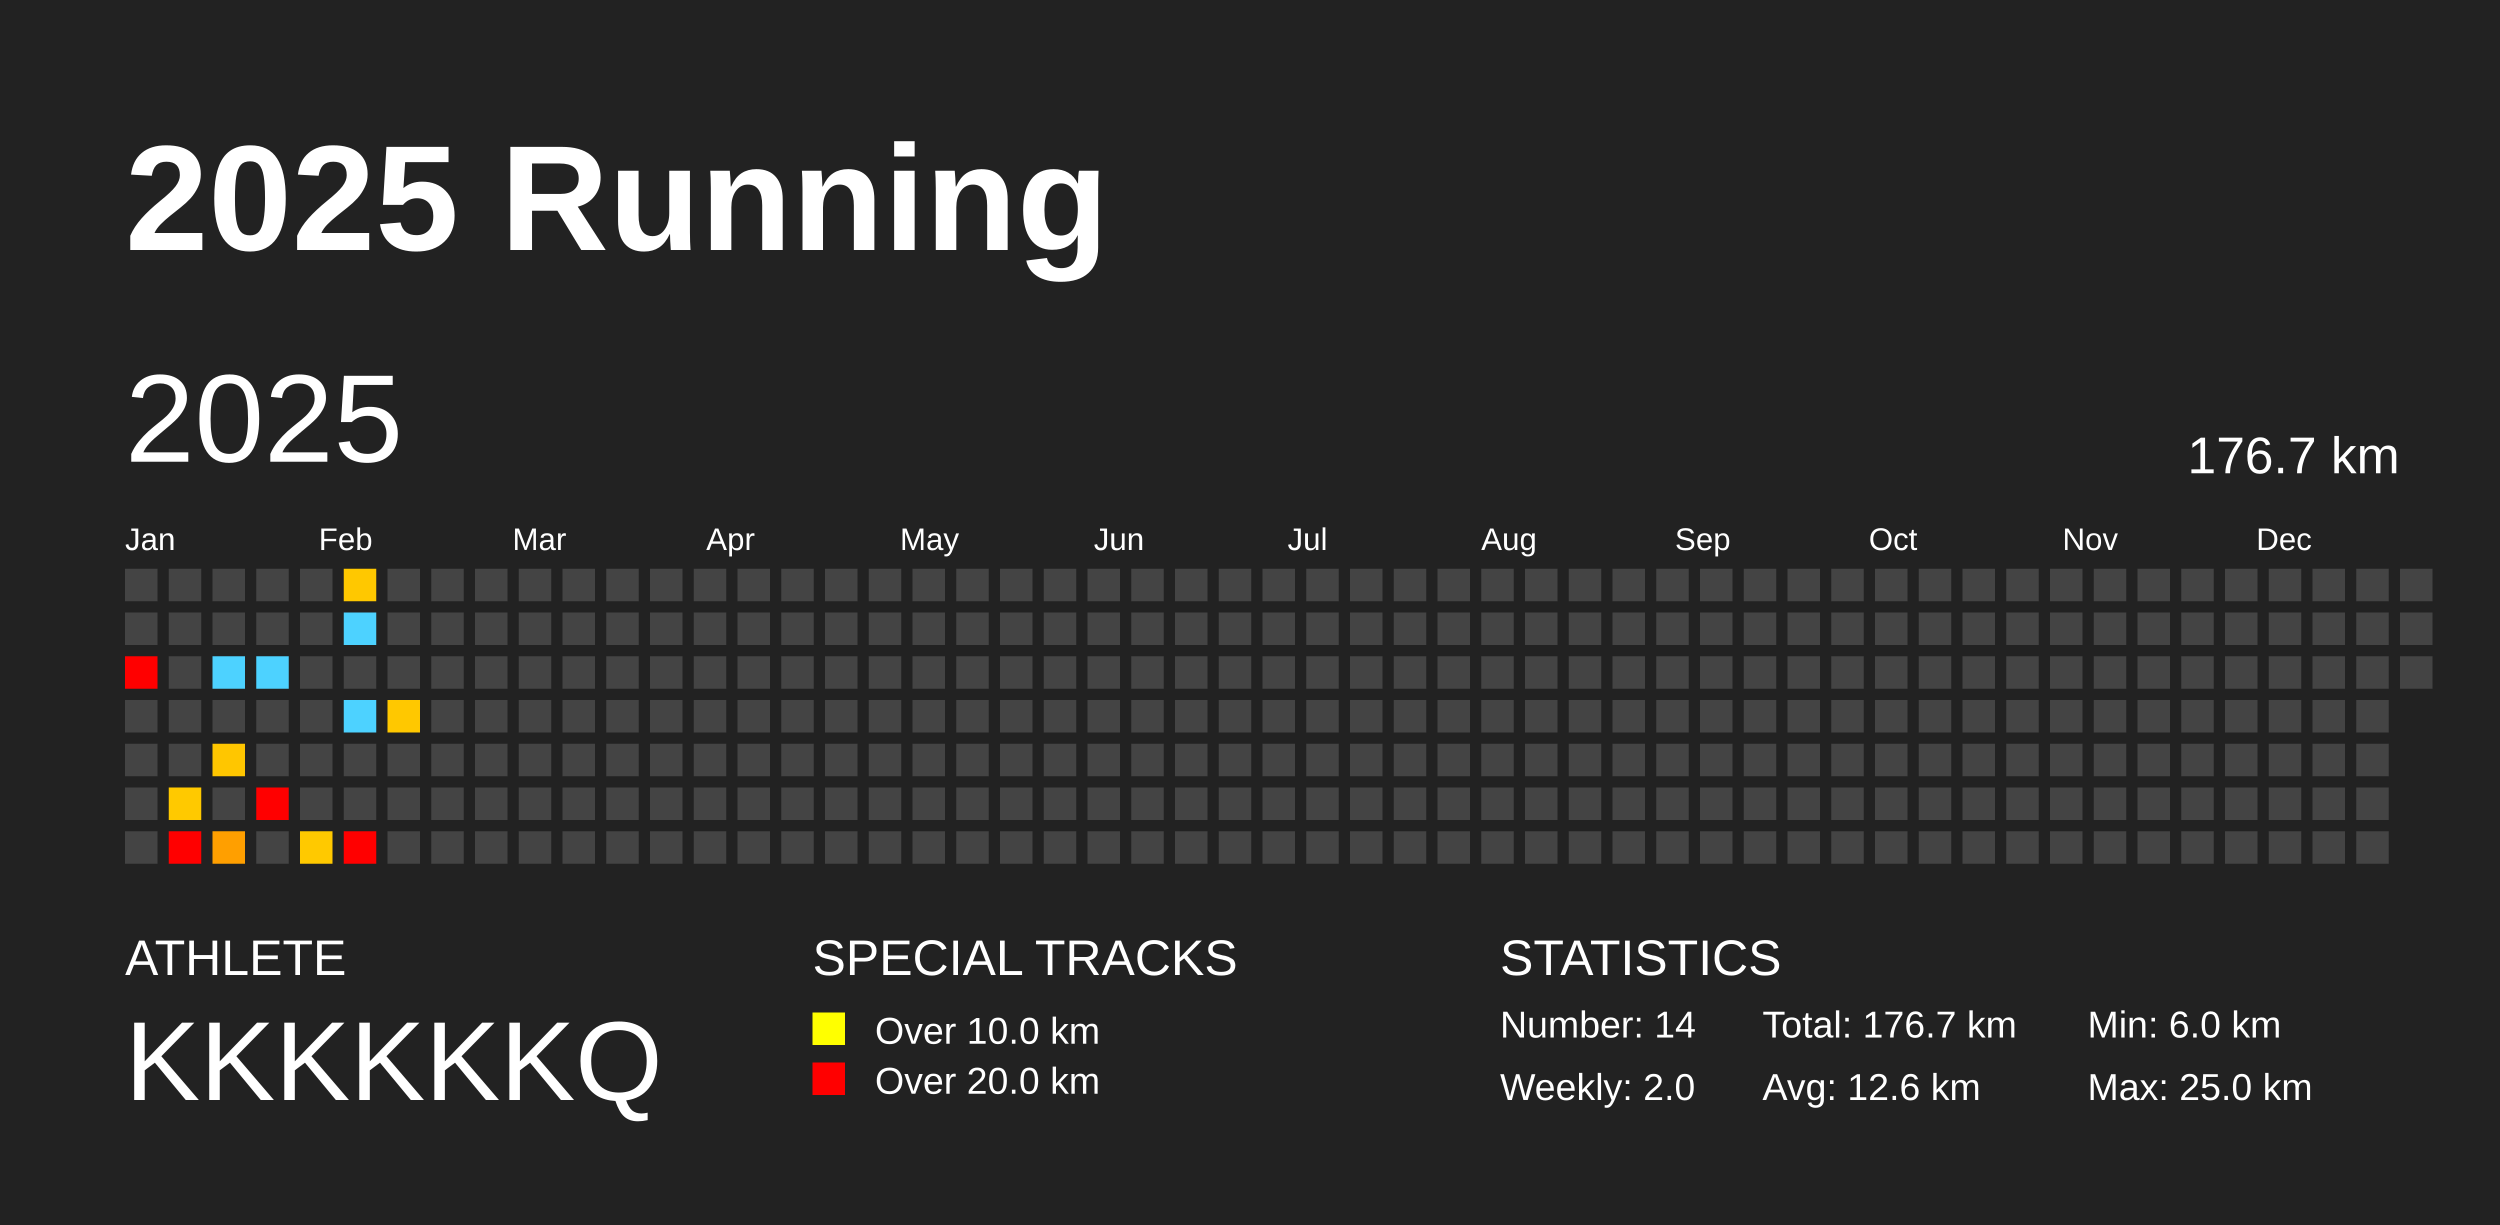
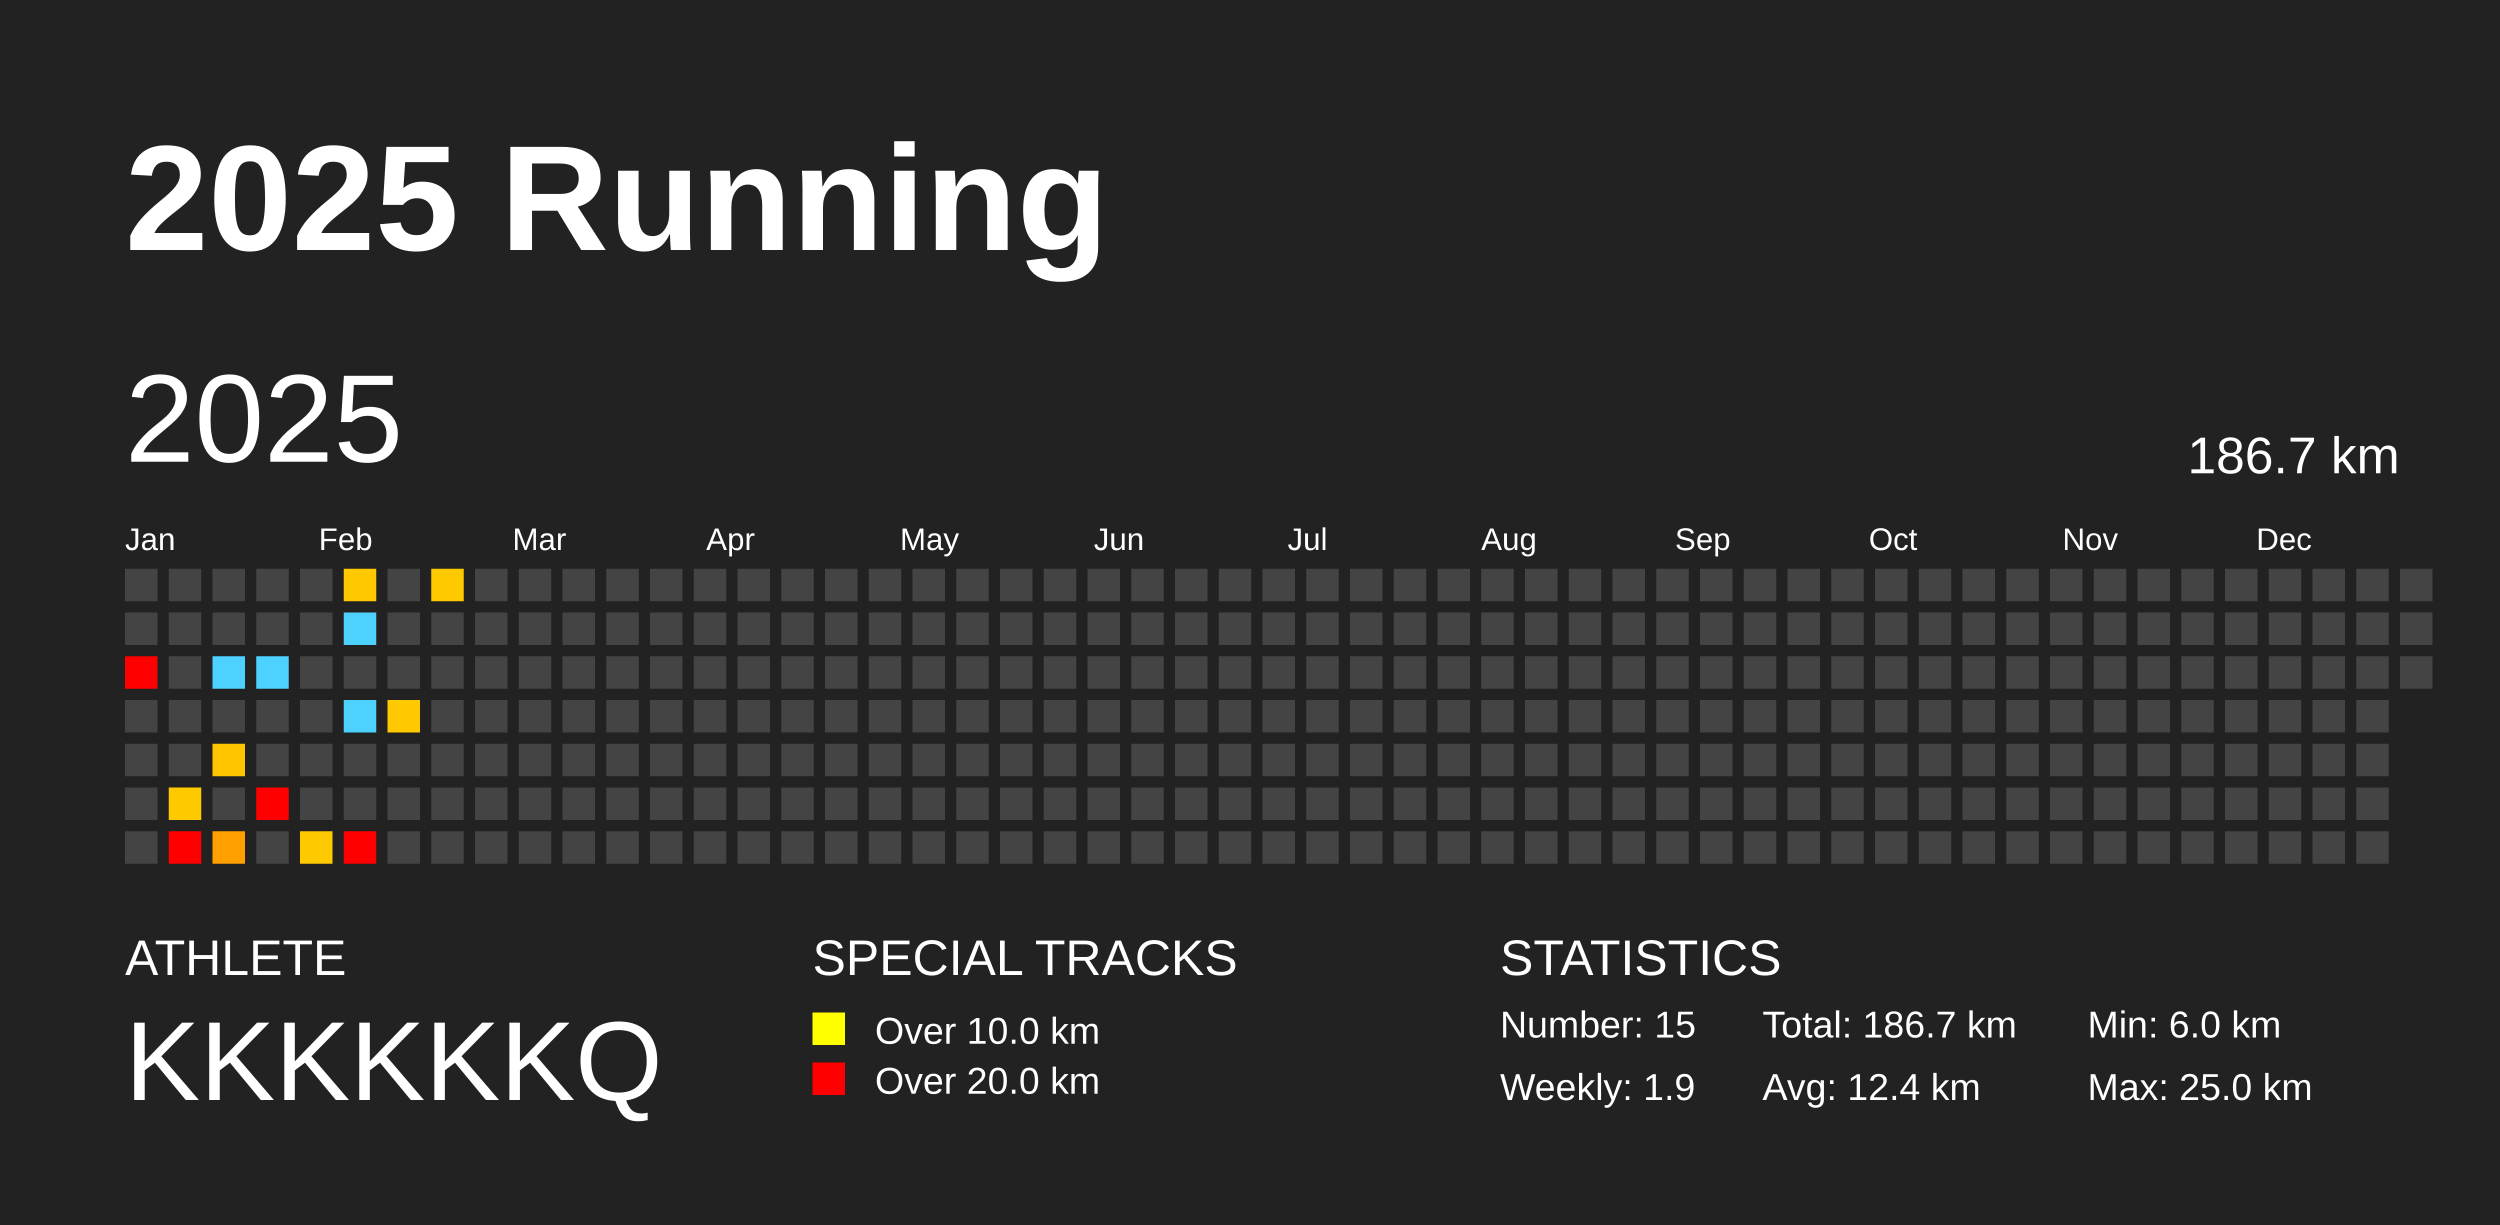
<svg xmlns="http://www.w3.org/2000/svg" baseProfile="full" height="98mm" version="1.1" viewBox="0,0,200,98" width="200mm">
  <defs />
  <rect fill="#222222" height="98" width="200" x="0" y="0" />
  <text fill="#FFFFFF" style="font-size:12px; font-family:Arial; font-weight:bold;" x="10" y="20">2025 Running</text>
  <text fill="#FFFFFF" style="font-size:4px; font-family:Arial" x="10" y="78">ATHLETE</text>
  <text fill="#FFFFFF" style="font-size:9px; font-family:Arial" x="10" y="88">KKKKKKQ</text>
  <text fill="#FFFFFF" style="font-size:4px; font-family:Arial" x="65" y="78">SPECIAL TRACKS</text>
  <rect fill="yellow" height="2.6" width="2.6" x="65" y="81" />
  <text fill="#FFFFFF" style="font-size:3px; font-family:Arial" x="70" y="83.5">Over 10.0 km</text>
  <rect fill="red" height="2.6" width="2.6" x="65" y="85" />
  <text fill="#FFFFFF" style="font-size:3px; font-family:Arial" x="70" y="87.5">Over 20.0 km</text>
  <text fill="#FFFFFF" style="font-size:4px; font-family:Arial" x="120" y="78">STATISTICS</text>
-   <text fill="#FFFFFF" style="font-size:3px; font-family:Arial" x="120" y="83">Number: 14</text>
-   <text fill="#FFFFFF" style="font-size:3px; font-family:Arial" x="120" y="88">Weekly: 2.0</text>
-   <text fill="#FFFFFF" style="font-size:3px; font-family:Arial" x="141" y="83">Total: 176.7 km</text>
-   <text fill="#FFFFFF" style="font-size:3px; font-family:Arial" x="141" y="88">Avg: 12.6 km</text>
+   <text fill="#FFFFFF" style="font-size:3px; font-family:Arial" x="120" y="83">Number: 15</text>
+   <text fill="#FFFFFF" style="font-size:3px; font-family:Arial" x="120" y="88">Weekly: 1.9</text>
+   <text fill="#FFFFFF" style="font-size:3px; font-family:Arial" x="141" y="83">Total: 186.7 km</text>
+   <text fill="#FFFFFF" style="font-size:3px; font-family:Arial" x="141" y="88">Avg: 12.4 km</text>
  <text fill="#FFFFFF" style="font-size:3px; font-family:Arial" x="167" y="83">Min: 6.0 km</text>
  <text fill="#FFFFFF" style="font-size:3px; font-family:Arial" x="167" y="88">Max: 25.0 km</text>
  <text dominant-baseline="hanging" fill="#FFFFFF" style="font-size:10.0px; font-family:Arial;" x="10" y="30">2025</text>
-   <text dominant-baseline="hanging" fill="#FFFFFF" style="font-size:4.125px; font-family:Arial;" x="175" y="35">176.7 km</text>
+   <text dominant-baseline="hanging" fill="#FFFFFF" style="font-size:4.125px; font-family:Arial;" x="175" y="35">186.7 km</text>
  <text fill="#FFFFFF" style="font-size:2.5px; font-family:Arial" x="10.0" y="44">Jan</text>
  <text fill="#FFFFFF" style="font-size:2.5px; font-family:Arial" x="25.5" y="44">Feb</text>
  <text fill="#FFFFFF" style="font-size:2.5px; font-family:Arial" x="41.0" y="44">Mar</text>
  <text fill="#FFFFFF" style="font-size:2.5px; font-family:Arial" x="56.5" y="44">Apr</text>
  <text fill="#FFFFFF" style="font-size:2.5px; font-family:Arial" x="72.0" y="44">May</text>
  <text fill="#FFFFFF" style="font-size:2.5px; font-family:Arial" x="87.5" y="44">Jun</text>
  <text fill="#FFFFFF" style="font-size:2.5px; font-family:Arial" x="103.0" y="44">Jul</text>
  <text fill="#FFFFFF" style="font-size:2.5px; font-family:Arial" x="118.5" y="44">Aug</text>
  <text fill="#FFFFFF" style="font-size:2.5px; font-family:Arial" x="134.0" y="44">Sep</text>
  <text fill="#FFFFFF" style="font-size:2.5px; font-family:Arial" x="149.5" y="44">Oct</text>
  <text fill="#FFFFFF" style="font-size:2.5px; font-family:Arial" x="165.0" y="44">Nov</text>
  <text fill="#FFFFFF" style="font-size:2.5px; font-family:Arial" x="180.5" y="44">Dec</text>
  <rect fill="#444444" height="2.6" width="2.6" x="10.0" y="45.5" />
  <rect fill="#444444" height="2.6" width="2.6" x="10.0" y="49.0" />
  <rect fill="red" height="2.6" width="2.6" x="10.0" y="52.5" />
  <rect fill="#444444" height="2.6" width="2.6" x="10.0" y="56.0" />
  <rect fill="#444444" height="2.6" width="2.6" x="10.0" y="59.5" />
  <rect fill="#444444" height="2.6" width="2.6" x="10.0" y="63.0" />
  <rect fill="#444444" height="2.6" width="2.6" x="10.0" y="66.5" />
  <rect fill="#444444" height="2.6" width="2.6" x="13.5" y="45.5" />
  <rect fill="#444444" height="2.6" width="2.6" x="13.5" y="49.0" />
  <rect fill="#444444" height="2.6" width="2.6" x="13.5" y="52.5" />
  <rect fill="#444444" height="2.6" width="2.6" x="13.5" y="56.0" />
  <rect fill="#444444" height="2.6" width="2.6" x="13.5" y="59.5" />
  <rect fill="#ffc900" height="2.6" width="2.6" x="13.5" y="63.0" />
  <rect fill="red" height="2.6" width="2.6" x="13.5" y="66.5" />
  <rect fill="#444444" height="2.6" width="2.6" x="17.0" y="45.5" />
  <rect fill="#444444" height="2.6" width="2.6" x="17.0" y="49.0" />
  <rect fill="#4dd2ff" height="2.6" width="2.6" x="17.0" y="52.5" />
  <rect fill="#444444" height="2.6" width="2.6" x="17.0" y="56.0" />
  <rect fill="#ffc600" height="2.6" width="2.6" x="17.0" y="59.5" />
  <rect fill="#444444" height="2.6" width="2.6" x="17.0" y="63.0" />
  <rect fill="#ff9f00" height="2.6" width="2.6" x="17.0" y="66.5" />
  <rect fill="#444444" height="2.6" width="2.6" x="20.5" y="45.5" />
  <rect fill="#444444" height="2.6" width="2.6" x="20.5" y="49.0" />
  <rect fill="#4dd2ff" height="2.6" width="2.6" x="20.5" y="52.5" />
  <rect fill="#444444" height="2.6" width="2.6" x="20.5" y="56.0" />
  <rect fill="#444444" height="2.6" width="2.6" x="20.5" y="59.5" />
  <rect fill="red" height="2.6" width="2.6" x="20.5" y="63.0" />
  <rect fill="#444444" height="2.6" width="2.6" x="20.5" y="66.5" />
  <rect fill="#444444" height="2.6" width="2.6" x="24.0" y="45.5" />
  <rect fill="#444444" height="2.6" width="2.6" x="24.0" y="49.0" />
  <rect fill="#444444" height="2.6" width="2.6" x="24.0" y="52.5" />
  <rect fill="#444444" height="2.6" width="2.6" x="24.0" y="56.0" />
  <rect fill="#444444" height="2.6" width="2.6" x="24.0" y="59.5" />
  <rect fill="#444444" height="2.6" width="2.6" x="24.0" y="63.0" />
  <rect fill="#ffc900" height="2.6" width="2.6" x="24.0" y="66.5" />
  <rect fill="#ffc800" height="2.6" width="2.6" x="27.5" y="45.5" />
  <rect fill="#4dd2ff" height="2.6" width="2.6" x="27.5" y="49.0" />
  <rect fill="#444444" height="2.6" width="2.6" x="27.5" y="52.5" />
  <rect fill="#4dd2ff" height="2.6" width="2.6" x="27.5" y="56.0" />
  <rect fill="#444444" height="2.6" width="2.6" x="27.5" y="59.5" />
  <rect fill="#444444" height="2.6" width="2.6" x="27.5" y="63.0" />
  <rect fill="red" height="2.6" width="2.6" x="27.5" y="66.5" />
  <rect fill="#444444" height="2.6" width="2.6" x="31.0" y="45.5" />
  <rect fill="#444444" height="2.6" width="2.6" x="31.0" y="49.0" />
  <rect fill="#444444" height="2.6" width="2.6" x="31.0" y="52.5" />
  <rect fill="#ffc800" height="2.6" width="2.6" x="31.0" y="56.0" />
  <rect fill="#444444" height="2.6" width="2.6" x="31.0" y="59.5" />
  <rect fill="#444444" height="2.6" width="2.6" x="31.0" y="63.0" />
  <rect fill="#444444" height="2.6" width="2.6" x="31.0" y="66.5" />
-   <rect fill="#444444" height="2.6" width="2.6" x="34.5" y="45.5" />
+   <rect fill="#ffc900" height="2.6" width="2.6" x="34.5" y="45.5" />
  <rect fill="#444444" height="2.6" width="2.6" x="34.5" y="49.0" />
  <rect fill="#444444" height="2.6" width="2.6" x="34.5" y="52.5" />
  <rect fill="#444444" height="2.6" width="2.6" x="34.5" y="56.0" />
  <rect fill="#444444" height="2.6" width="2.6" x="34.5" y="59.5" />
  <rect fill="#444444" height="2.6" width="2.6" x="34.5" y="63.0" />
  <rect fill="#444444" height="2.6" width="2.6" x="34.5" y="66.5" />
  <rect fill="#444444" height="2.6" width="2.6" x="38.0" y="45.5" />
  <rect fill="#444444" height="2.6" width="2.6" x="38.0" y="49.0" />
  <rect fill="#444444" height="2.6" width="2.6" x="38.0" y="52.5" />
  <rect fill="#444444" height="2.6" width="2.6" x="38.0" y="56.0" />
  <rect fill="#444444" height="2.6" width="2.6" x="38.0" y="59.5" />
  <rect fill="#444444" height="2.6" width="2.6" x="38.0" y="63.0" />
  <rect fill="#444444" height="2.6" width="2.6" x="38.0" y="66.5" />
  <rect fill="#444444" height="2.6" width="2.6" x="41.5" y="45.5" />
  <rect fill="#444444" height="2.6" width="2.6" x="41.5" y="49.0" />
  <rect fill="#444444" height="2.6" width="2.6" x="41.5" y="52.5" />
  <rect fill="#444444" height="2.6" width="2.6" x="41.5" y="56.0" />
  <rect fill="#444444" height="2.6" width="2.6" x="41.5" y="59.5" />
  <rect fill="#444444" height="2.6" width="2.6" x="41.5" y="63.0" />
  <rect fill="#444444" height="2.6" width="2.6" x="41.5" y="66.5" />
  <rect fill="#444444" height="2.6" width="2.6" x="45.0" y="45.5" />
  <rect fill="#444444" height="2.6" width="2.6" x="45.0" y="49.0" />
  <rect fill="#444444" height="2.6" width="2.6" x="45.0" y="52.5" />
  <rect fill="#444444" height="2.6" width="2.6" x="45.0" y="56.0" />
  <rect fill="#444444" height="2.6" width="2.6" x="45.0" y="59.5" />
  <rect fill="#444444" height="2.6" width="2.6" x="45.0" y="63.0" />
  <rect fill="#444444" height="2.6" width="2.6" x="45.0" y="66.5" />
  <rect fill="#444444" height="2.6" width="2.6" x="48.5" y="45.5" />
  <rect fill="#444444" height="2.6" width="2.6" x="48.5" y="49.0" />
  <rect fill="#444444" height="2.6" width="2.6" x="48.5" y="52.5" />
  <rect fill="#444444" height="2.6" width="2.6" x="48.5" y="56.0" />
  <rect fill="#444444" height="2.6" width="2.6" x="48.5" y="59.5" />
  <rect fill="#444444" height="2.6" width="2.6" x="48.5" y="63.0" />
  <rect fill="#444444" height="2.6" width="2.6" x="48.5" y="66.5" />
  <rect fill="#444444" height="2.6" width="2.6" x="52.0" y="45.5" />
  <rect fill="#444444" height="2.6" width="2.6" x="52.0" y="49.0" />
  <rect fill="#444444" height="2.6" width="2.6" x="52.0" y="52.5" />
  <rect fill="#444444" height="2.6" width="2.6" x="52.0" y="56.0" />
  <rect fill="#444444" height="2.6" width="2.6" x="52.0" y="59.5" />
  <rect fill="#444444" height="2.6" width="2.6" x="52.0" y="63.0" />
  <rect fill="#444444" height="2.6" width="2.6" x="52.0" y="66.5" />
  <rect fill="#444444" height="2.6" width="2.6" x="55.5" y="45.5" />
  <rect fill="#444444" height="2.6" width="2.6" x="55.5" y="49.0" />
  <rect fill="#444444" height="2.6" width="2.6" x="55.5" y="52.5" />
  <rect fill="#444444" height="2.6" width="2.6" x="55.5" y="56.0" />
  <rect fill="#444444" height="2.6" width="2.6" x="55.5" y="59.5" />
  <rect fill="#444444" height="2.6" width="2.6" x="55.5" y="63.0" />
  <rect fill="#444444" height="2.6" width="2.6" x="55.5" y="66.5" />
  <rect fill="#444444" height="2.6" width="2.6" x="59.0" y="45.5" />
  <rect fill="#444444" height="2.6" width="2.6" x="59.0" y="49.0" />
  <rect fill="#444444" height="2.6" width="2.6" x="59.0" y="52.5" />
  <rect fill="#444444" height="2.6" width="2.6" x="59.0" y="56.0" />
  <rect fill="#444444" height="2.6" width="2.6" x="59.0" y="59.5" />
  <rect fill="#444444" height="2.6" width="2.6" x="59.0" y="63.0" />
  <rect fill="#444444" height="2.6" width="2.6" x="59.0" y="66.5" />
  <rect fill="#444444" height="2.6" width="2.6" x="62.5" y="45.5" />
  <rect fill="#444444" height="2.6" width="2.6" x="62.5" y="49.0" />
  <rect fill="#444444" height="2.6" width="2.6" x="62.5" y="52.5" />
  <rect fill="#444444" height="2.6" width="2.6" x="62.5" y="56.0" />
  <rect fill="#444444" height="2.6" width="2.6" x="62.5" y="59.5" />
  <rect fill="#444444" height="2.6" width="2.6" x="62.5" y="63.0" />
  <rect fill="#444444" height="2.6" width="2.6" x="62.5" y="66.5" />
  <rect fill="#444444" height="2.6" width="2.6" x="66.0" y="45.5" />
  <rect fill="#444444" height="2.6" width="2.6" x="66.0" y="49.0" />
  <rect fill="#444444" height="2.6" width="2.6" x="66.0" y="52.5" />
  <rect fill="#444444" height="2.6" width="2.6" x="66.0" y="56.0" />
  <rect fill="#444444" height="2.6" width="2.6" x="66.0" y="59.5" />
  <rect fill="#444444" height="2.6" width="2.6" x="66.0" y="63.0" />
  <rect fill="#444444" height="2.6" width="2.6" x="66.0" y="66.5" />
  <rect fill="#444444" height="2.6" width="2.6" x="69.5" y="45.5" />
  <rect fill="#444444" height="2.6" width="2.6" x="69.5" y="49.0" />
  <rect fill="#444444" height="2.6" width="2.6" x="69.5" y="52.5" />
  <rect fill="#444444" height="2.6" width="2.6" x="69.5" y="56.0" />
  <rect fill="#444444" height="2.6" width="2.6" x="69.5" y="59.5" />
  <rect fill="#444444" height="2.6" width="2.6" x="69.5" y="63.0" />
  <rect fill="#444444" height="2.6" width="2.6" x="69.5" y="66.5" />
  <rect fill="#444444" height="2.6" width="2.6" x="73.0" y="45.5" />
  <rect fill="#444444" height="2.6" width="2.6" x="73.0" y="49.0" />
  <rect fill="#444444" height="2.6" width="2.6" x="73.0" y="52.5" />
  <rect fill="#444444" height="2.6" width="2.6" x="73.0" y="56.0" />
  <rect fill="#444444" height="2.6" width="2.6" x="73.0" y="59.5" />
  <rect fill="#444444" height="2.6" width="2.6" x="73.0" y="63.0" />
  <rect fill="#444444" height="2.6" width="2.6" x="73.0" y="66.5" />
  <rect fill="#444444" height="2.6" width="2.6" x="76.5" y="45.5" />
  <rect fill="#444444" height="2.6" width="2.6" x="76.5" y="49.0" />
  <rect fill="#444444" height="2.6" width="2.6" x="76.5" y="52.5" />
  <rect fill="#444444" height="2.6" width="2.6" x="76.5" y="56.0" />
  <rect fill="#444444" height="2.6" width="2.6" x="76.5" y="59.5" />
  <rect fill="#444444" height="2.6" width="2.6" x="76.5" y="63.0" />
  <rect fill="#444444" height="2.6" width="2.6" x="76.5" y="66.5" />
  <rect fill="#444444" height="2.6" width="2.6" x="80.0" y="45.5" />
  <rect fill="#444444" height="2.6" width="2.6" x="80.0" y="49.0" />
  <rect fill="#444444" height="2.6" width="2.6" x="80.0" y="52.5" />
  <rect fill="#444444" height="2.6" width="2.6" x="80.0" y="56.0" />
  <rect fill="#444444" height="2.6" width="2.6" x="80.0" y="59.5" />
  <rect fill="#444444" height="2.6" width="2.6" x="80.0" y="63.0" />
  <rect fill="#444444" height="2.6" width="2.6" x="80.0" y="66.5" />
  <rect fill="#444444" height="2.6" width="2.6" x="83.5" y="45.5" />
  <rect fill="#444444" height="2.6" width="2.6" x="83.5" y="49.0" />
  <rect fill="#444444" height="2.6" width="2.6" x="83.5" y="52.5" />
  <rect fill="#444444" height="2.6" width="2.6" x="83.5" y="56.0" />
  <rect fill="#444444" height="2.6" width="2.6" x="83.5" y="59.5" />
  <rect fill="#444444" height="2.6" width="2.6" x="83.5" y="63.0" />
  <rect fill="#444444" height="2.6" width="2.6" x="83.5" y="66.5" />
  <rect fill="#444444" height="2.6" width="2.6" x="87.0" y="45.5" />
  <rect fill="#444444" height="2.6" width="2.6" x="87.0" y="49.0" />
  <rect fill="#444444" height="2.6" width="2.6" x="87.0" y="52.5" />
  <rect fill="#444444" height="2.6" width="2.6" x="87.0" y="56.0" />
  <rect fill="#444444" height="2.6" width="2.6" x="87.0" y="59.5" />
  <rect fill="#444444" height="2.6" width="2.6" x="87.0" y="63.0" />
  <rect fill="#444444" height="2.6" width="2.6" x="87.0" y="66.5" />
  <rect fill="#444444" height="2.6" width="2.6" x="90.5" y="45.5" />
  <rect fill="#444444" height="2.6" width="2.6" x="90.5" y="49.0" />
  <rect fill="#444444" height="2.6" width="2.6" x="90.5" y="52.5" />
  <rect fill="#444444" height="2.6" width="2.6" x="90.5" y="56.0" />
  <rect fill="#444444" height="2.6" width="2.6" x="90.5" y="59.5" />
  <rect fill="#444444" height="2.6" width="2.6" x="90.5" y="63.0" />
  <rect fill="#444444" height="2.6" width="2.6" x="90.5" y="66.5" />
  <rect fill="#444444" height="2.6" width="2.6" x="94.0" y="45.5" />
  <rect fill="#444444" height="2.6" width="2.6" x="94.0" y="49.0" />
  <rect fill="#444444" height="2.6" width="2.6" x="94.0" y="52.5" />
  <rect fill="#444444" height="2.6" width="2.6" x="94.0" y="56.0" />
  <rect fill="#444444" height="2.6" width="2.6" x="94.0" y="59.5" />
  <rect fill="#444444" height="2.6" width="2.6" x="94.0" y="63.0" />
  <rect fill="#444444" height="2.6" width="2.6" x="94.0" y="66.5" />
  <rect fill="#444444" height="2.6" width="2.6" x="97.5" y="45.5" />
  <rect fill="#444444" height="2.6" width="2.6" x="97.5" y="49.0" />
  <rect fill="#444444" height="2.6" width="2.6" x="97.5" y="52.5" />
  <rect fill="#444444" height="2.6" width="2.6" x="97.5" y="56.0" />
  <rect fill="#444444" height="2.6" width="2.6" x="97.5" y="59.5" />
  <rect fill="#444444" height="2.6" width="2.6" x="97.5" y="63.0" />
  <rect fill="#444444" height="2.6" width="2.6" x="97.5" y="66.5" />
  <rect fill="#444444" height="2.6" width="2.6" x="101.0" y="45.5" />
  <rect fill="#444444" height="2.6" width="2.6" x="101.0" y="49.0" />
  <rect fill="#444444" height="2.6" width="2.6" x="101.0" y="52.5" />
  <rect fill="#444444" height="2.6" width="2.6" x="101.0" y="56.0" />
  <rect fill="#444444" height="2.6" width="2.6" x="101.0" y="59.5" />
  <rect fill="#444444" height="2.6" width="2.6" x="101.0" y="63.0" />
  <rect fill="#444444" height="2.6" width="2.6" x="101.0" y="66.5" />
  <rect fill="#444444" height="2.6" width="2.6" x="104.5" y="45.5" />
  <rect fill="#444444" height="2.6" width="2.6" x="104.5" y="49.0" />
  <rect fill="#444444" height="2.6" width="2.6" x="104.5" y="52.5" />
  <rect fill="#444444" height="2.6" width="2.6" x="104.5" y="56.0" />
  <rect fill="#444444" height="2.6" width="2.6" x="104.5" y="59.5" />
  <rect fill="#444444" height="2.6" width="2.6" x="104.5" y="63.0" />
  <rect fill="#444444" height="2.6" width="2.6" x="104.5" y="66.5" />
  <rect fill="#444444" height="2.6" width="2.6" x="108.0" y="45.5" />
  <rect fill="#444444" height="2.6" width="2.6" x="108.0" y="49.0" />
  <rect fill="#444444" height="2.6" width="2.6" x="108.0" y="52.5" />
  <rect fill="#444444" height="2.6" width="2.6" x="108.0" y="56.0" />
  <rect fill="#444444" height="2.6" width="2.6" x="108.0" y="59.5" />
  <rect fill="#444444" height="2.6" width="2.6" x="108.0" y="63.0" />
  <rect fill="#444444" height="2.6" width="2.6" x="108.0" y="66.5" />
  <rect fill="#444444" height="2.6" width="2.6" x="111.5" y="45.5" />
  <rect fill="#444444" height="2.6" width="2.6" x="111.5" y="49.0" />
  <rect fill="#444444" height="2.6" width="2.6" x="111.5" y="52.5" />
  <rect fill="#444444" height="2.6" width="2.6" x="111.5" y="56.0" />
  <rect fill="#444444" height="2.6" width="2.6" x="111.5" y="59.5" />
  <rect fill="#444444" height="2.6" width="2.6" x="111.5" y="63.0" />
  <rect fill="#444444" height="2.6" width="2.6" x="111.5" y="66.5" />
  <rect fill="#444444" height="2.6" width="2.6" x="115.0" y="45.5" />
  <rect fill="#444444" height="2.6" width="2.6" x="115.0" y="49.0" />
  <rect fill="#444444" height="2.6" width="2.6" x="115.0" y="52.5" />
  <rect fill="#444444" height="2.6" width="2.6" x="115.0" y="56.0" />
  <rect fill="#444444" height="2.6" width="2.6" x="115.0" y="59.5" />
  <rect fill="#444444" height="2.6" width="2.6" x="115.0" y="63.0" />
  <rect fill="#444444" height="2.6" width="2.6" x="115.0" y="66.5" />
  <rect fill="#444444" height="2.6" width="2.6" x="118.5" y="45.5" />
  <rect fill="#444444" height="2.6" width="2.6" x="118.5" y="49.0" />
  <rect fill="#444444" height="2.6" width="2.6" x="118.5" y="52.5" />
  <rect fill="#444444" height="2.6" width="2.6" x="118.5" y="56.0" />
  <rect fill="#444444" height="2.6" width="2.6" x="118.5" y="59.5" />
  <rect fill="#444444" height="2.6" width="2.6" x="118.5" y="63.0" />
  <rect fill="#444444" height="2.6" width="2.6" x="118.5" y="66.5" />
  <rect fill="#444444" height="2.6" width="2.6" x="122.0" y="45.5" />
  <rect fill="#444444" height="2.6" width="2.6" x="122.0" y="49.0" />
  <rect fill="#444444" height="2.6" width="2.6" x="122.0" y="52.5" />
  <rect fill="#444444" height="2.6" width="2.6" x="122.0" y="56.0" />
  <rect fill="#444444" height="2.6" width="2.6" x="122.0" y="59.5" />
  <rect fill="#444444" height="2.6" width="2.6" x="122.0" y="63.0" />
  <rect fill="#444444" height="2.6" width="2.6" x="122.0" y="66.5" />
  <rect fill="#444444" height="2.6" width="2.6" x="125.5" y="45.5" />
  <rect fill="#444444" height="2.6" width="2.6" x="125.5" y="49.0" />
  <rect fill="#444444" height="2.6" width="2.6" x="125.5" y="52.5" />
  <rect fill="#444444" height="2.6" width="2.6" x="125.5" y="56.0" />
  <rect fill="#444444" height="2.6" width="2.6" x="125.5" y="59.5" />
  <rect fill="#444444" height="2.6" width="2.6" x="125.5" y="63.0" />
  <rect fill="#444444" height="2.6" width="2.6" x="125.5" y="66.5" />
  <rect fill="#444444" height="2.6" width="2.6" x="129.0" y="45.5" />
  <rect fill="#444444" height="2.6" width="2.6" x="129.0" y="49.0" />
  <rect fill="#444444" height="2.6" width="2.6" x="129.0" y="52.5" />
  <rect fill="#444444" height="2.6" width="2.6" x="129.0" y="56.0" />
  <rect fill="#444444" height="2.6" width="2.6" x="129.0" y="59.5" />
  <rect fill="#444444" height="2.6" width="2.6" x="129.0" y="63.0" />
  <rect fill="#444444" height="2.6" width="2.6" x="129.0" y="66.5" />
  <rect fill="#444444" height="2.6" width="2.6" x="132.5" y="45.5" />
  <rect fill="#444444" height="2.6" width="2.6" x="132.5" y="49.0" />
  <rect fill="#444444" height="2.6" width="2.6" x="132.5" y="52.5" />
  <rect fill="#444444" height="2.6" width="2.6" x="132.5" y="56.0" />
  <rect fill="#444444" height="2.6" width="2.6" x="132.5" y="59.5" />
  <rect fill="#444444" height="2.6" width="2.6" x="132.5" y="63.0" />
  <rect fill="#444444" height="2.6" width="2.6" x="132.5" y="66.5" />
  <rect fill="#444444" height="2.6" width="2.6" x="136.0" y="45.5" />
  <rect fill="#444444" height="2.6" width="2.6" x="136.0" y="49.0" />
  <rect fill="#444444" height="2.6" width="2.6" x="136.0" y="52.5" />
  <rect fill="#444444" height="2.6" width="2.6" x="136.0" y="56.0" />
  <rect fill="#444444" height="2.6" width="2.6" x="136.0" y="59.5" />
  <rect fill="#444444" height="2.6" width="2.6" x="136.0" y="63.0" />
  <rect fill="#444444" height="2.6" width="2.6" x="136.0" y="66.5" />
  <rect fill="#444444" height="2.6" width="2.6" x="139.5" y="45.5" />
  <rect fill="#444444" height="2.6" width="2.6" x="139.5" y="49.0" />
  <rect fill="#444444" height="2.6" width="2.6" x="139.5" y="52.5" />
  <rect fill="#444444" height="2.6" width="2.6" x="139.5" y="56.0" />
  <rect fill="#444444" height="2.6" width="2.6" x="139.5" y="59.5" />
  <rect fill="#444444" height="2.6" width="2.6" x="139.5" y="63.0" />
  <rect fill="#444444" height="2.6" width="2.6" x="139.5" y="66.5" />
  <rect fill="#444444" height="2.6" width="2.6" x="143.0" y="45.5" />
  <rect fill="#444444" height="2.6" width="2.6" x="143.0" y="49.0" />
  <rect fill="#444444" height="2.6" width="2.6" x="143.0" y="52.5" />
  <rect fill="#444444" height="2.6" width="2.6" x="143.0" y="56.0" />
  <rect fill="#444444" height="2.6" width="2.6" x="143.0" y="59.5" />
  <rect fill="#444444" height="2.6" width="2.6" x="143.0" y="63.0" />
  <rect fill="#444444" height="2.6" width="2.6" x="143.0" y="66.5" />
  <rect fill="#444444" height="2.6" width="2.6" x="146.5" y="45.5" />
  <rect fill="#444444" height="2.6" width="2.6" x="146.5" y="49.0" />
  <rect fill="#444444" height="2.6" width="2.6" x="146.5" y="52.5" />
  <rect fill="#444444" height="2.6" width="2.6" x="146.5" y="56.0" />
  <rect fill="#444444" height="2.6" width="2.6" x="146.5" y="59.5" />
  <rect fill="#444444" height="2.6" width="2.6" x="146.5" y="63.0" />
  <rect fill="#444444" height="2.6" width="2.6" x="146.5" y="66.5" />
  <rect fill="#444444" height="2.6" width="2.6" x="150.0" y="45.5" />
  <rect fill="#444444" height="2.6" width="2.6" x="150.0" y="49.0" />
  <rect fill="#444444" height="2.6" width="2.6" x="150.0" y="52.5" />
  <rect fill="#444444" height="2.6" width="2.6" x="150.0" y="56.0" />
  <rect fill="#444444" height="2.6" width="2.6" x="150.0" y="59.5" />
  <rect fill="#444444" height="2.6" width="2.6" x="150.0" y="63.0" />
  <rect fill="#444444" height="2.6" width="2.6" x="150.0" y="66.5" />
  <rect fill="#444444" height="2.6" width="2.6" x="153.5" y="45.5" />
  <rect fill="#444444" height="2.6" width="2.6" x="153.5" y="49.0" />
  <rect fill="#444444" height="2.6" width="2.6" x="153.5" y="52.5" />
  <rect fill="#444444" height="2.6" width="2.6" x="153.5" y="56.0" />
  <rect fill="#444444" height="2.6" width="2.6" x="153.5" y="59.5" />
  <rect fill="#444444" height="2.6" width="2.6" x="153.5" y="63.0" />
  <rect fill="#444444" height="2.6" width="2.6" x="153.5" y="66.5" />
  <rect fill="#444444" height="2.6" width="2.6" x="157.0" y="45.5" />
  <rect fill="#444444" height="2.6" width="2.6" x="157.0" y="49.0" />
  <rect fill="#444444" height="2.6" width="2.6" x="157.0" y="52.5" />
  <rect fill="#444444" height="2.6" width="2.6" x="157.0" y="56.0" />
  <rect fill="#444444" height="2.6" width="2.6" x="157.0" y="59.5" />
  <rect fill="#444444" height="2.6" width="2.6" x="157.0" y="63.0" />
  <rect fill="#444444" height="2.6" width="2.6" x="157.0" y="66.5" />
  <rect fill="#444444" height="2.6" width="2.6" x="160.5" y="45.5" />
  <rect fill="#444444" height="2.6" width="2.6" x="160.5" y="49.0" />
  <rect fill="#444444" height="2.6" width="2.6" x="160.5" y="52.5" />
  <rect fill="#444444" height="2.6" width="2.6" x="160.5" y="56.0" />
  <rect fill="#444444" height="2.6" width="2.6" x="160.5" y="59.5" />
  <rect fill="#444444" height="2.6" width="2.6" x="160.5" y="63.0" />
  <rect fill="#444444" height="2.6" width="2.6" x="160.5" y="66.5" />
  <rect fill="#444444" height="2.6" width="2.6" x="164.0" y="45.5" />
  <rect fill="#444444" height="2.6" width="2.6" x="164.0" y="49.0" />
  <rect fill="#444444" height="2.6" width="2.6" x="164.0" y="52.5" />
  <rect fill="#444444" height="2.6" width="2.6" x="164.0" y="56.0" />
  <rect fill="#444444" height="2.6" width="2.6" x="164.0" y="59.5" />
  <rect fill="#444444" height="2.6" width="2.6" x="164.0" y="63.0" />
  <rect fill="#444444" height="2.6" width="2.6" x="164.0" y="66.5" />
  <rect fill="#444444" height="2.6" width="2.6" x="167.5" y="45.5" />
  <rect fill="#444444" height="2.6" width="2.6" x="167.5" y="49.0" />
  <rect fill="#444444" height="2.6" width="2.6" x="167.5" y="52.5" />
  <rect fill="#444444" height="2.6" width="2.6" x="167.5" y="56.0" />
  <rect fill="#444444" height="2.6" width="2.6" x="167.5" y="59.5" />
  <rect fill="#444444" height="2.6" width="2.6" x="167.5" y="63.0" />
  <rect fill="#444444" height="2.6" width="2.6" x="167.5" y="66.5" />
  <rect fill="#444444" height="2.6" width="2.6" x="171.0" y="45.5" />
  <rect fill="#444444" height="2.6" width="2.6" x="171.0" y="49.0" />
  <rect fill="#444444" height="2.6" width="2.6" x="171.0" y="52.5" />
  <rect fill="#444444" height="2.6" width="2.6" x="171.0" y="56.0" />
  <rect fill="#444444" height="2.6" width="2.6" x="171.0" y="59.5" />
  <rect fill="#444444" height="2.6" width="2.6" x="171.0" y="63.0" />
  <rect fill="#444444" height="2.6" width="2.6" x="171.0" y="66.5" />
  <rect fill="#444444" height="2.6" width="2.6" x="174.5" y="45.5" />
  <rect fill="#444444" height="2.6" width="2.6" x="174.5" y="49.0" />
  <rect fill="#444444" height="2.6" width="2.6" x="174.5" y="52.5" />
  <rect fill="#444444" height="2.6" width="2.6" x="174.5" y="56.0" />
  <rect fill="#444444" height="2.6" width="2.6" x="174.5" y="59.5" />
  <rect fill="#444444" height="2.6" width="2.6" x="174.5" y="63.0" />
  <rect fill="#444444" height="2.6" width="2.6" x="174.5" y="66.5" />
  <rect fill="#444444" height="2.6" width="2.6" x="178.0" y="45.5" />
  <rect fill="#444444" height="2.6" width="2.6" x="178.0" y="49.0" />
  <rect fill="#444444" height="2.6" width="2.6" x="178.0" y="52.5" />
  <rect fill="#444444" height="2.6" width="2.6" x="178.0" y="56.0" />
  <rect fill="#444444" height="2.6" width="2.6" x="178.0" y="59.5" />
  <rect fill="#444444" height="2.6" width="2.6" x="178.0" y="63.0" />
  <rect fill="#444444" height="2.6" width="2.6" x="178.0" y="66.5" />
  <rect fill="#444444" height="2.6" width="2.6" x="181.5" y="45.5" />
  <rect fill="#444444" height="2.6" width="2.6" x="181.5" y="49.0" />
  <rect fill="#444444" height="2.6" width="2.6" x="181.5" y="52.5" />
  <rect fill="#444444" height="2.6" width="2.6" x="181.5" y="56.0" />
  <rect fill="#444444" height="2.6" width="2.6" x="181.5" y="59.5" />
  <rect fill="#444444" height="2.6" width="2.6" x="181.5" y="63.0" />
  <rect fill="#444444" height="2.6" width="2.6" x="181.5" y="66.5" />
  <rect fill="#444444" height="2.6" width="2.6" x="185.0" y="45.5" />
  <rect fill="#444444" height="2.6" width="2.6" x="185.0" y="49.0" />
  <rect fill="#444444" height="2.6" width="2.6" x="185.0" y="52.5" />
  <rect fill="#444444" height="2.6" width="2.6" x="185.0" y="56.0" />
  <rect fill="#444444" height="2.6" width="2.6" x="185.0" y="59.5" />
  <rect fill="#444444" height="2.6" width="2.6" x="185.0" y="63.0" />
  <rect fill="#444444" height="2.6" width="2.6" x="185.0" y="66.5" />
  <rect fill="#444444" height="2.6" width="2.6" x="188.5" y="45.5" />
  <rect fill="#444444" height="2.6" width="2.6" x="188.5" y="49.0" />
  <rect fill="#444444" height="2.6" width="2.6" x="188.5" y="52.5" />
  <rect fill="#444444" height="2.6" width="2.6" x="188.5" y="56.0" />
  <rect fill="#444444" height="2.6" width="2.6" x="188.5" y="59.5" />
  <rect fill="#444444" height="2.6" width="2.6" x="188.5" y="63.0" />
  <rect fill="#444444" height="2.6" width="2.6" x="188.5" y="66.5" />
  <rect fill="#444444" height="2.6" width="2.6" x="192.0" y="45.5" />
  <rect fill="#444444" height="2.6" width="2.6" x="192.0" y="49.0" />
  <rect fill="#444444" height="2.6" width="2.6" x="192.0" y="52.5" />
</svg>
